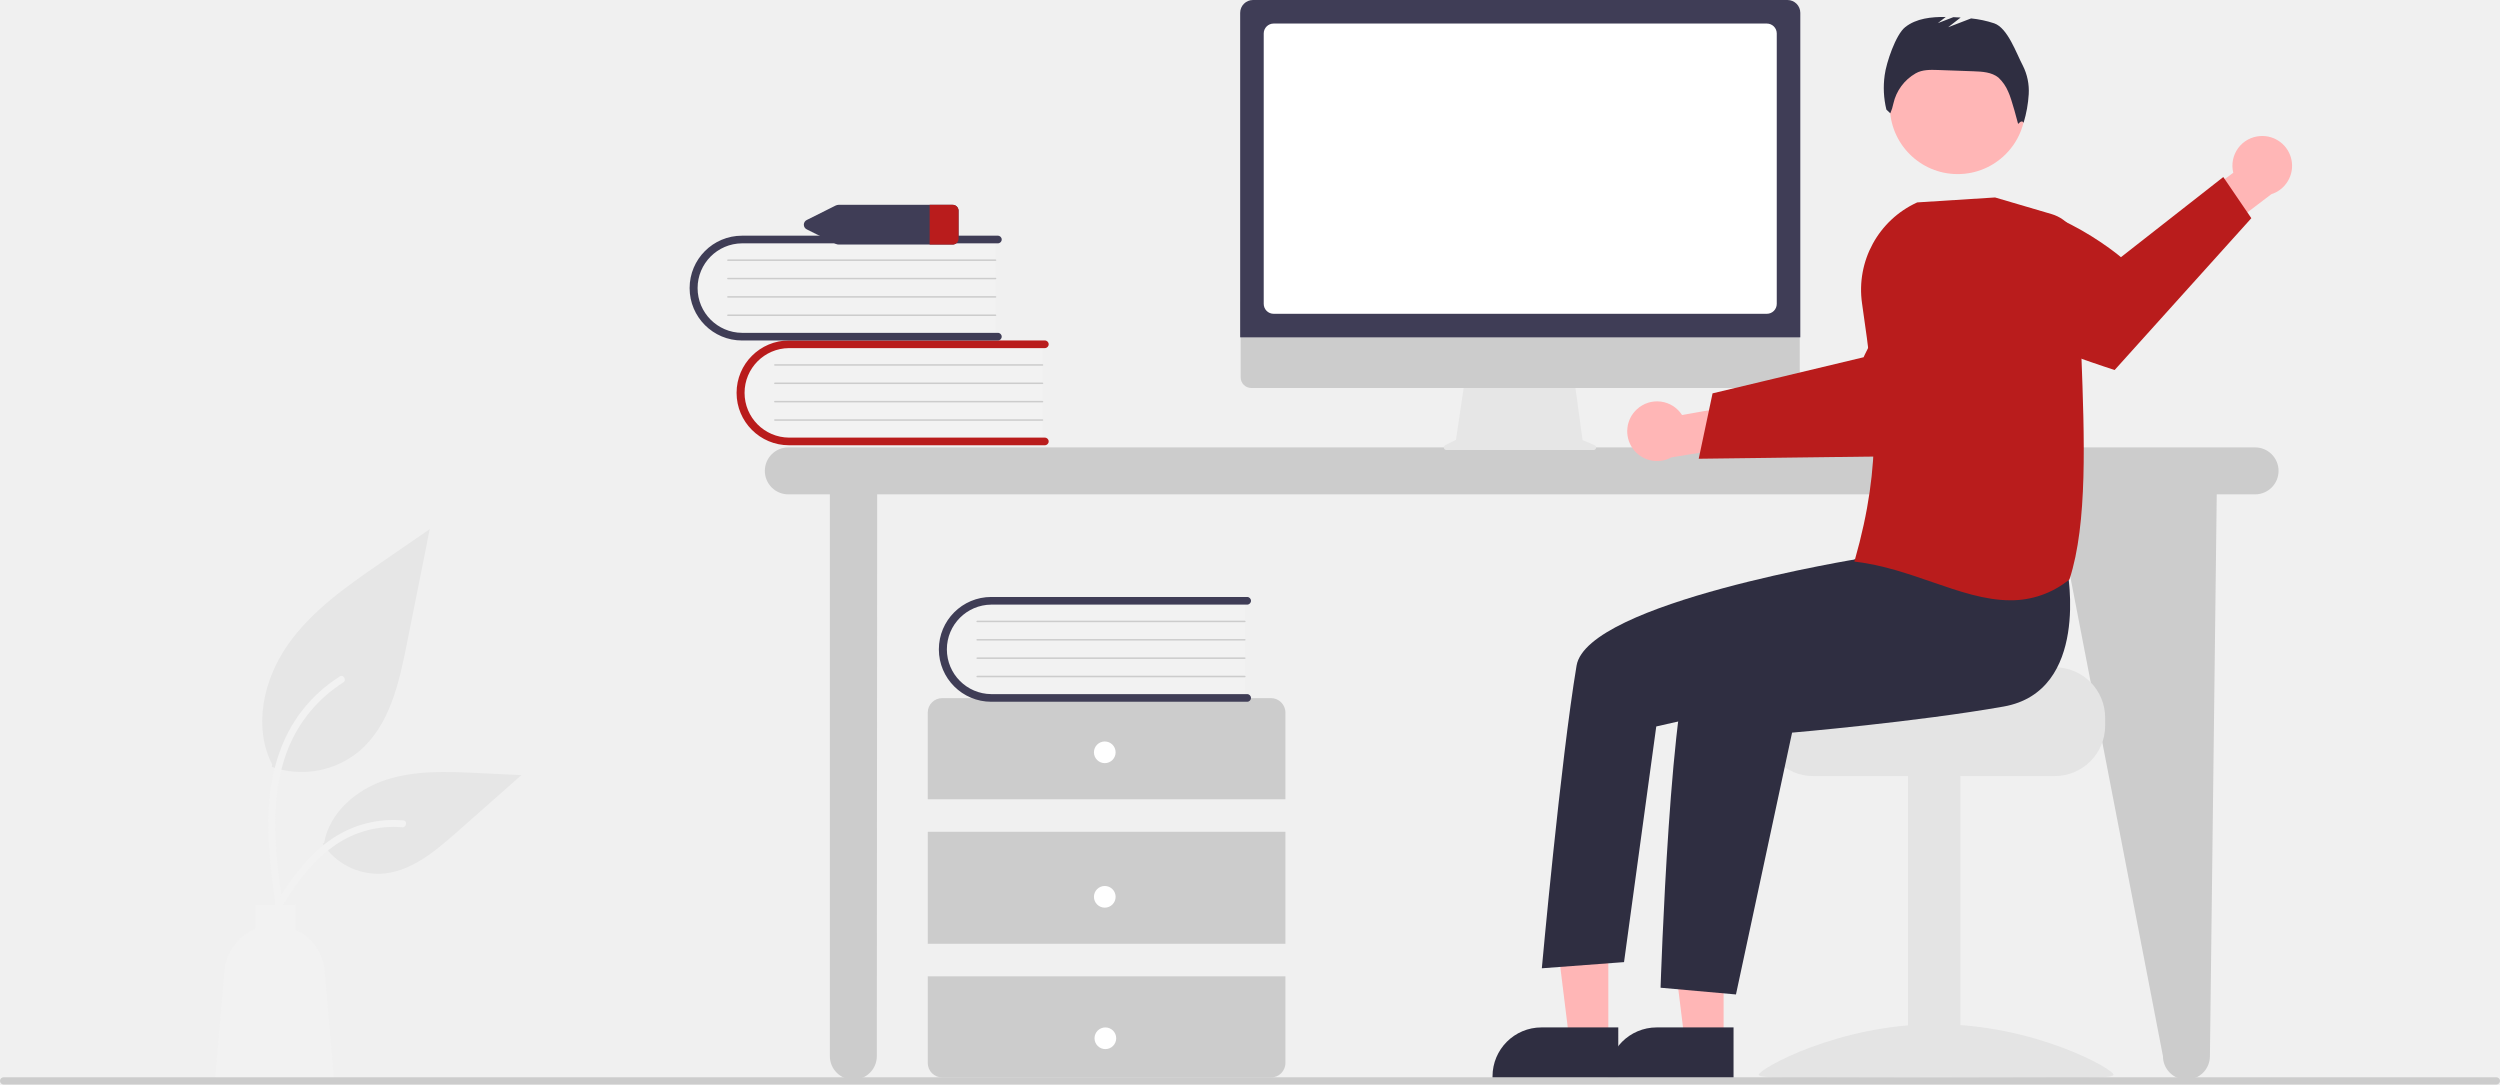
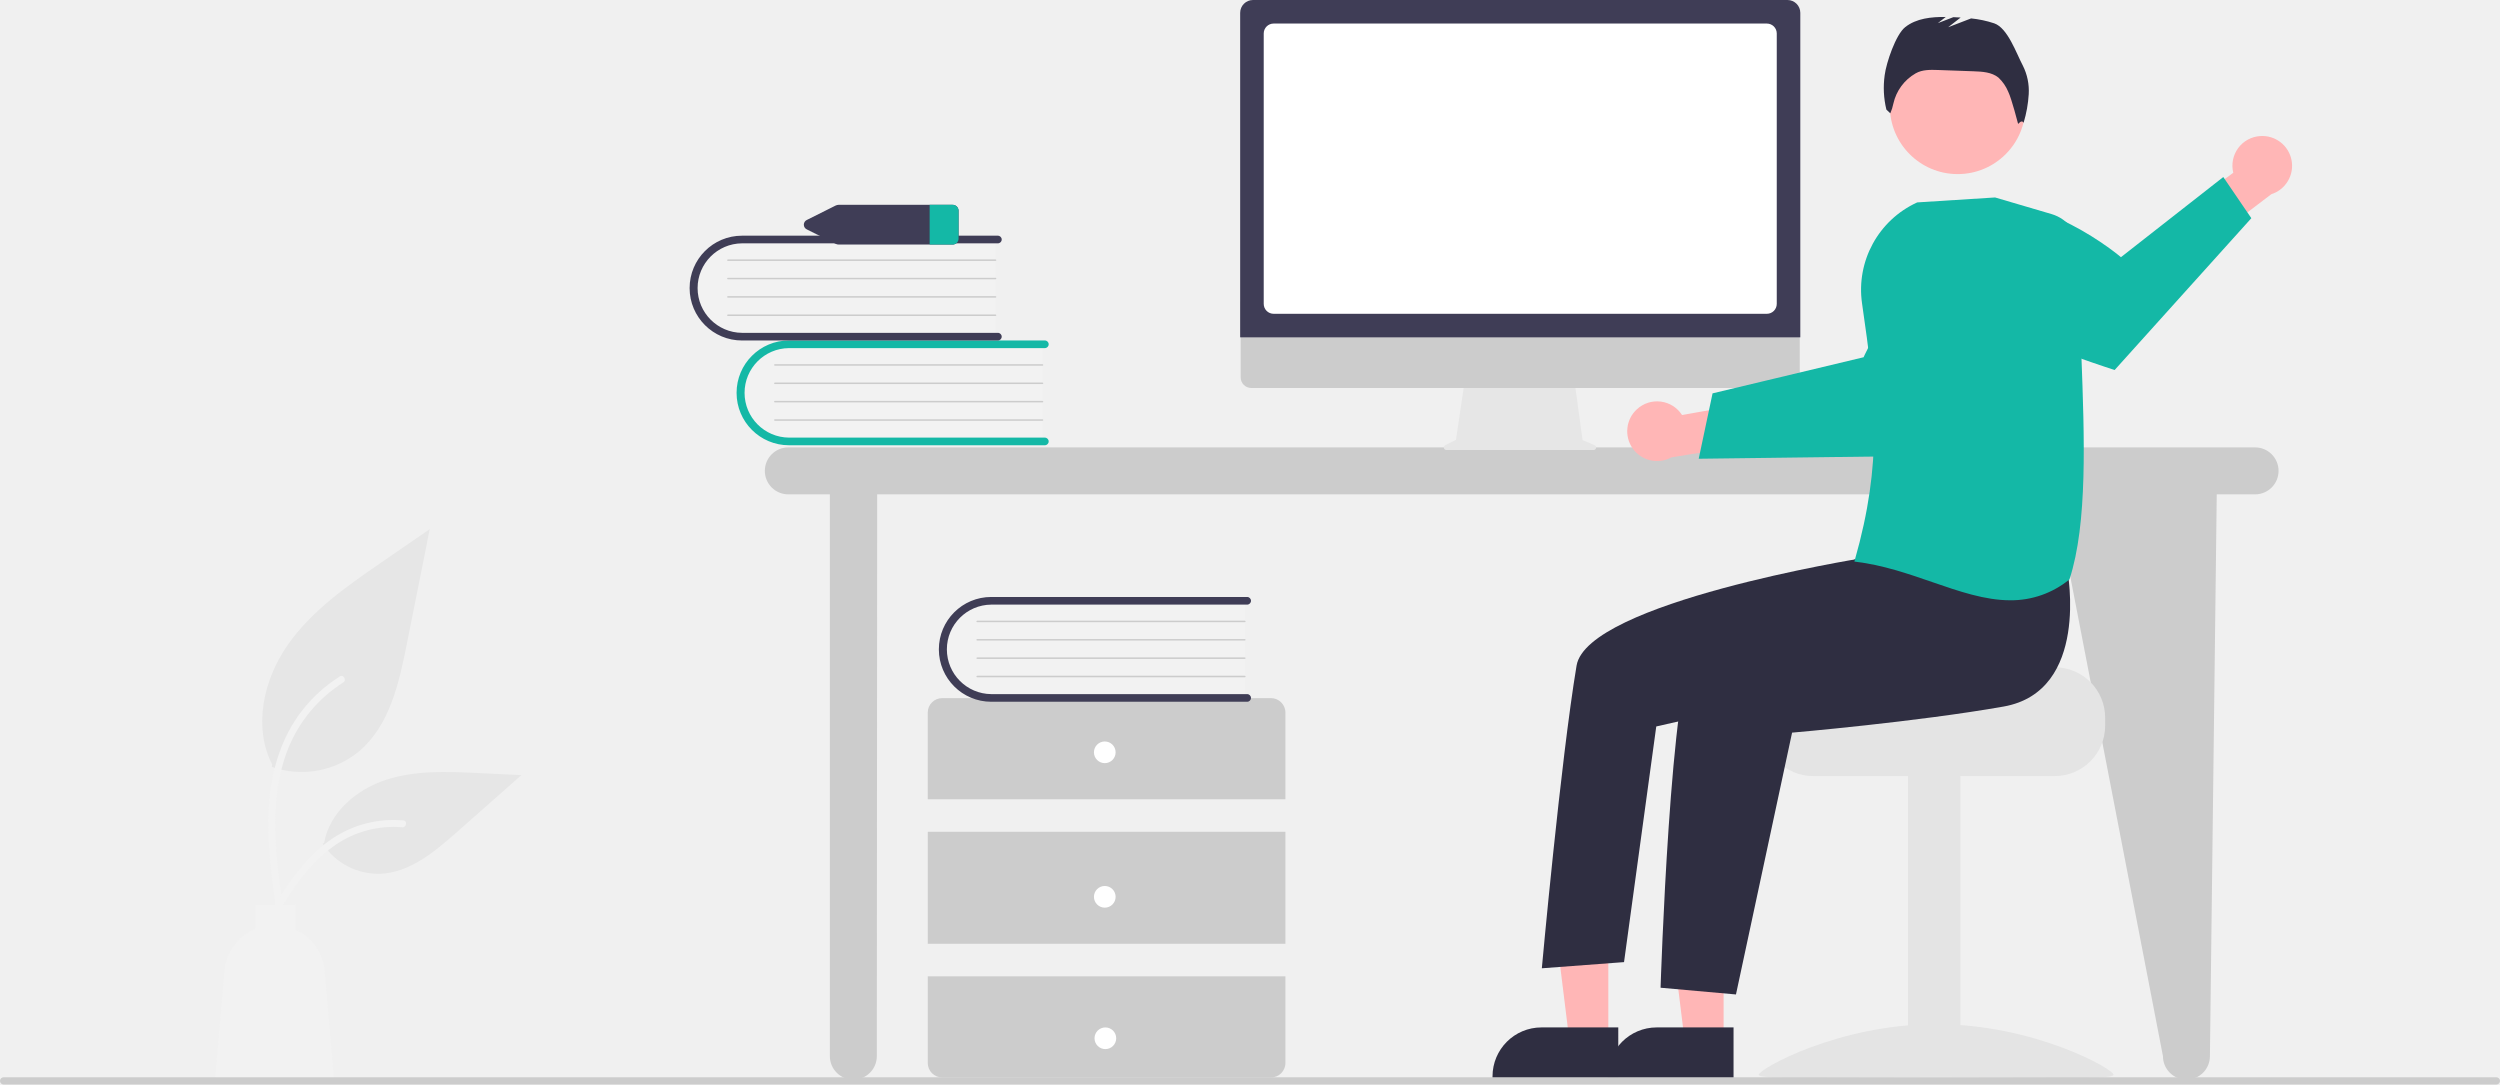
<svg xmlns="http://www.w3.org/2000/svg" id="b19d21a7-7bc0-44bd-ab2a-ad7473c6bec7" data-name="Layer 1" width="979.327" height="424.837" viewBox="0 0 979.327 424.837">
  <path d="M993.718,412.839H419.142a9.199,9.199,0,0,0,0,18.398H435.417V651.303a9.199,9.199,0,0,0,18.398,0l.14-220.065h461.156l42.52,220.065a9.199,9.199,0,1,0,18.398,0l2.676-220.065h15.014a9.199,9.199,0,0,0,0-18.398Z" transform="translate(-110.3366 -237.5817)" fill="#ccc" />
  <path d="M518.737,371.85v38.955H421.141a19.489,19.489,0,1,1-1.355-38.955q.677-.024,1.355,0Z" transform="translate(-110.3366 -237.5817)" fill="#f2f2f2" />
-   <path d="M521.134,410.506a1.499,1.499,0,0,1-1.498,1.498H419.403a20.526,20.526,0,0,1,0-41.052H519.636a1.498,1.498,0,1,1,0,2.997H419.403a17.53,17.53,0,0,0,0,35.059H519.636A1.499,1.499,0,0,1,521.134,410.506Z" transform="translate(-110.3366 -237.5817)" fill="#b91c1c" />
+   <path d="M521.134,410.506a1.499,1.499,0,0,1-1.498,1.498H419.403a20.526,20.526,0,0,1,0-41.052H519.636a1.498,1.498,0,1,1,0,2.997H419.403a17.53,17.53,0,0,0,0,35.059H519.636A1.499,1.499,0,0,1,521.134,410.506Z" transform="translate(-110.3366 -237.5817)" fill="#14b8a6" />
  <path d="M518.737,380.84H413.859a.3.3,0,0,1-.006-.599H518.737a.3.3,0,0,1,0,.599Z" transform="translate(-110.3366 -237.5817)" fill="#ccc" />
  <path d="M518.737,388.032H413.859a.3.3,0,0,1-.006-.599H518.737a.3.3,0,0,1,0,.599Z" transform="translate(-110.3366 -237.5817)" fill="#ccc" />
  <path d="M518.737,395.223H413.859a.3.3,0,0,1-.006-.599H518.737a.3.3,0,0,1,0,.599Z" transform="translate(-110.3366 -237.5817)" fill="#ccc" />
  <path d="M518.737,402.415H413.859a.3.3,0,0,1-.006-.599H518.737a.3.3,0,0,1,0,.599Z" transform="translate(-110.3366 -237.5817)" fill="#ccc" />
  <path d="M500.339,330.809v38.955H402.743a19.489,19.489,0,0,1-1.355-38.955q.677-.024,1.355,0Z" transform="translate(-110.3366 -237.5817)" fill="#f2f2f2" />
  <path d="M502.737,369.464a1.499,1.499,0,0,1-1.498,1.498H401.005a20.526,20.526,0,0,1,0-41.052H501.239a1.498,1.498,0,1,1,0,2.997H401.005a17.53,17.53,0,0,0,0,35.059H501.239A1.499,1.499,0,0,1,502.737,369.464Z" transform="translate(-110.3366 -237.5817)" fill="#3f3d56" />
  <path d="M500.339,339.799H395.461a.3.3,0,0,1-.006-.599H500.339a.3.3,0,0,1,0,.599Z" transform="translate(-110.3366 -237.5817)" fill="#ccc" />
  <path d="M500.339,346.991H395.461a.3.3,0,0,1-.006-.599H500.339a.3.3,0,0,1,0,.599Z" transform="translate(-110.3366 -237.5817)" fill="#ccc" />
  <path d="M500.339,354.182H395.461a.3.3,0,0,1-.006-.599H500.339a.3.3,0,0,1,0,.599Z" transform="translate(-110.3366 -237.5817)" fill="#ccc" />
  <path d="M500.339,361.374H395.461a.3.3,0,0,1-.006-.599H500.339a.3.3,0,0,1,0,.599Z" transform="translate(-110.3366 -237.5817)" fill="#ccc" />
  <path d="M613.874,550.683V516.718a5.661,5.661,0,0,0-5.661-5.661H479.428a5.661,5.661,0,0,0-5.661,5.661v33.965Z" transform="translate(-110.3366 -237.5817)" fill="#ccc" />
  <rect x="363.431" y="325.839" width="140.106" height="43.872" fill="#ccc" />
  <path d="M473.768,620.029V653.994a5.661,5.661,0,0,0,5.661,5.661H608.213a5.661,5.661,0,0,0,5.661-5.661V620.029Z" transform="translate(-110.3366 -237.5817)" fill="#ccc" />
  <circle cx="432.776" cy="294.704" r="4.246" fill="#fff" />
  <circle cx="432.776" cy="351.312" r="4.246" fill="#fff" />
  <circle cx="433.004" cy="406.722" r="4.246" fill="#fff" />
  <path d="M597.989,472.331v38.955H500.393a19.489,19.489,0,0,1-1.356-38.955q.678-.024,1.356,0Z" transform="translate(-110.3366 -237.5817)" fill="#f2f2f2" />
  <path d="M600.386,510.986a1.499,1.499,0,0,1-1.498,1.498H498.655a20.526,20.526,0,0,1-.025-41.052H598.888a1.498,1.498,0,1,1,0,2.997H498.655a17.53,17.53,0,0,0,0,35.059H598.888A1.499,1.499,0,0,1,600.386,510.986Z" transform="translate(-110.3366 -237.5817)" fill="#3f3d56" />
  <path d="M597.989,481.32H493.111a.3.3,0,0,1-.006-.599H597.989a.3.3,0,0,1,0,.599Z" transform="translate(-110.3366 -237.5817)" fill="#ccc" />
  <path d="M597.989,488.512H493.111a.3.3,0,0,1-.006-.599H597.989a.3.3,0,0,1,0,.599Z" transform="translate(-110.3366 -237.5817)" fill="#ccc" />
  <path d="M597.989,495.703H493.111a.3.3,0,0,1-.006-.599H597.989a.3.3,0,0,1,0,.599Z" transform="translate(-110.3366 -237.5817)" fill="#ccc" />
  <path d="M597.989,502.895H493.111a.3.3,0,0,1-.006-.599H597.989a.3.3,0,0,1,0,.599Z" transform="translate(-110.3366 -237.5817)" fill="#ccc" />
  <path d="M483.367,317.814H438.902a2.747,2.747,0,0,0-1.217.283l-11.223,5.618a2.045,2.045,0,0,0,0,3.764l11.223,5.618a2.747,2.747,0,0,0,1.217.283h44.466a2.334,2.334,0,0,0,2.463-2.165v-11.237A2.334,2.334,0,0,0,483.367,317.814Z" transform="translate(-110.3366 -237.5817)" fill="#3f3d56" />
-   <path d="M485.83,319.979v11.237a2.334,2.334,0,0,1-2.463,2.165h-8.859V317.814h8.859A2.334,2.334,0,0,1,485.83,319.979Z" transform="translate(-110.3366 -237.5817)" fill="#b91c1c" />
+   <path d="M485.83,319.979v11.237a2.334,2.334,0,0,1-2.463,2.165h-8.859V317.814h8.859A2.334,2.334,0,0,1,485.83,319.979Z" transform="translate(-110.3366 -237.5817)" fill="#14b8a6" />
  <path d="M216.781,537.993a35.34,35.34,0,0,0,34.126-6.011c11.953-10.032,15.7-26.56,18.749-41.864q4.509-22.633,9.019-45.266l-18.882,13.002c-13.579,9.35-27.464,18.999-36.866,32.542S209.421,522.426,216.975,537.08" transform="translate(-110.3366 -237.5817)" fill="#e6e6e6" />
  <path d="M218.395,592.797c-1.911-13.921-3.876-28.02-2.536-42.09,1.191-12.496,5.003-24.7,12.764-34.707a57.736,57.736,0,0,1,14.813-13.423c1.481-.935,2.845,1.413,1.37,2.343a54.888,54.888,0,0,0-21.711,26.196c-4.727,12.023-5.486,25.128-4.671,37.9.493,7.723,1.537,15.396,2.589,23.059a1.406,1.406,0,0,1-.948,1.669,1.365,1.365,0,0,1-1.669-.948Z" transform="translate(-110.3366 -237.5817)" fill="#f2f2f2" />
  <path d="M236.802,568.164a26.014,26.014,0,0,0,22.666,11.699c11.474-.545,21.04-8.553,29.651-16.156l25.47-22.488-16.857-.807c-12.122-.58-24.557-1.121-36.104,2.617s-22.195,12.735-24.306,24.686" transform="translate(-110.3366 -237.5817)" fill="#e6e6e6" />
  <path d="M212.994,600.8c9.199-16.276,19.868-34.365,38.933-40.147A43.445,43.445,0,0,1,268.302,558.962c1.739.15,1.304,2.83-.431,2.68a40.361,40.361,0,0,0-26.133,6.914c-7.369,5.016-13.106,11.988-17.962,19.383-2.974,4.529-5.639,9.251-8.303,13.966-.852,1.507-3.341.419-2.479-1.105Z" transform="translate(-110.3366 -237.5817)" fill="#f2f2f2" />
  <path d="M198.255,617.932a19.698,19.698,0,0,1,12.071-16.498v-9.41h15.782v9.706a19.688,19.688,0,0,1,11.414,16.202l3.711,43.138H194.544Z" transform="translate(-110.3366 -237.5817)" fill="#f2f2f2" />
  <path d="M734.973,411.955l-4.695-1.977-3.221-23.536h-42.889l-3.491,23.439-4.2,2.1a.997.997,0,0,0,.446,1.89h57.663A.997.997,0,0,0,734.973,411.955Z" transform="translate(-110.3366 -237.5817)" fill="#e6e6e6" />
  <path d="M811.19,389.574H600.507a4.174,4.174,0,0,1-4.165-4.174V355.691H815.354V385.4A4.174,4.174,0,0,1,811.19,389.574Z" transform="translate(-110.3366 -237.5817)" fill="#ccc" />
  <path d="M815.575,369.732H596.15V242.613a5.037,5.037,0,0,1,5.032-5.032h209.361a5.038,5.038,0,0,1,5.032,5.032Z" transform="translate(-110.3366 -237.5817)" fill="#3f3d56" />
  <path d="M802.469,360.506h-193.214a3.883,3.883,0,0,1-3.879-3.879V250.687a3.884,3.884,0,0,1,3.879-3.879h193.214a3.884,3.884,0,0,1,3.879,3.879V356.627A3.883,3.883,0,0,1,802.469,360.506Z" transform="translate(-110.3366 -237.5817)" fill="#fff" />
  <path d="M751.58,397.887a11.616,11.616,0,0,1,17.666,2.272l26.134-4.646,6.697,15.193-36.999,6.043a11.679,11.679,0,0,1-13.499-18.862Z" transform="translate(-110.3366 -237.5817)" fill="#ffb6b6" />
-   <path d="M775.776,417.286l27.246-.34,3.449-.047,55.433-.698s15.053-14.361,28.161-29.146l-1.837-13.288A54.292,54.292,0,0,0,870.023,340.152C851.25,352.696,840.363,377.526,840.363,377.526l-34.37,8.221-3.438.822-21.356,5.103Z" transform="translate(-110.3366 -237.5817)" fill="#b91c1c" />
+   <path d="M775.776,417.286l27.246-.34,3.449-.047,55.433-.698s15.053-14.361,28.161-29.146l-1.837-13.288A54.292,54.292,0,0,0,870.023,340.152C851.25,352.696,840.363,377.526,840.363,377.526l-34.37,8.221-3.438.822-21.356,5.103Z" transform="translate(-110.3366 -237.5817)" fill="#14b8a6" />
  <path d="M915.25,498.962H864.392c0,2.179-55.594,3.948-55.594,3.948a20.309,20.309,0,0,0-3.332,3.158,19.597,19.597,0,0,0-4.58,12.633v3.158a19.746,19.746,0,0,0,19.739,19.739h94.625a19.756,19.756,0,0,0,19.739-19.739v-3.158A19.766,19.766,0,0,0,915.25,498.962Z" transform="translate(-110.3366 -237.5817)" fill="#e4e4e4" />
  <rect x="747.402" y="303.231" width="20.528" height="118.49" fill="#e4e4e4" />
  <path d="M799.312,658.581c0,2.218,31.107.858,69.48.858s69.48,1.36,69.48-.858-31.107-19.807-69.48-19.807S799.312,656.363,799.312,658.581Z" transform="translate(-110.3366 -237.5817)" fill="#e4e4e4" />
  <polygon points="675.186 407.461 659.908 407.46 652.64 348.531 675.188 348.532 675.186 407.461" fill="#ffb6b6" />
  <path d="M789.419,659.852l-49.262-.002v-.623a19.175,19.175,0,0,1,19.174-19.174h.001l30.088.001Z" transform="translate(-110.3366 -237.5817)" fill="#2f2e41" />
  <polygon points="630.031 407.461 614.753 407.46 607.485 348.531 630.033 348.532 630.031 407.461" fill="#ffb6b6" />
  <path d="M744.264,659.852l-49.262-.002v-.623a19.175,19.175,0,0,1,19.174-19.174h.001l30.088.001Z" transform="translate(-110.3366 -237.5817)" fill="#2f2e41" />
  <circle cx="766.887" cy="41.636" r="26.564" fill="#ffb6b6" />
  <path d="M920.217,461.224s8.913,47.131-25,53.132-82.866,10.22-82.866,10.22L790.367,627.143l-29.534-2.637s3.928-123.467,13.588-133.127,70.712-38.583,70.712-38.583Z" transform="translate(-110.3366 -237.5817)" fill="#2f2e41" />
  <path d="M853.983,441.471,839.151,456.351s-107.094,17.25-111.226,41.985c-6.237,37.344-13.605,118.552-13.605,118.552l32.199-2.415,12.626-92.311,51.518-11.719L869.277,478.5Z" transform="translate(-110.3366 -237.5817)" fill="#2f2e41" />
  <path d="M902.785,263.361c-2.622-4.948-5.954-14.808-11.247-16.637a42.077,42.077,0,0,0-9.058-1.93l-8.996,3.46,4.896-3.808q-1.43-.085-2.858-.139l-6.07,2.335,3.105-2.415c-5.659-.058-11.5.53-15.885,3.975-3.738,2.937-7.442,14.062-8.041,18.778a35.917,35.917,0,0,0,.66,13.531l1.537,1.462a18.859,18.859,0,0,0,1.206-3.839,18.181,18.181,0,0,1,8.703-11.806l.084-.047c2.578-1.451,5.707-1.384,8.663-1.278l14.042.505c3.378.122,7.016.335,9.65,2.454a15.888,15.888,0,0,1,3.858,5.589c1.309,2.641,3.866,12.604,3.866,12.604s1.447-1.881,2.14-.481a48.398,48.398,0,0,0,2.014-11.233A22.009,22.009,0,0,0,902.785,263.361Z" transform="translate(-110.3366 -237.5817)" fill="#2f2e41" />
  <path d="M995.694,290.883A11.616,11.616,0,0,0,985.181,305.261l-21.361,15.757,6.41,15.317,29.854-22.676a11.679,11.679,0,0,0-4.389-22.776Z" transform="translate(-110.3366 -237.5817)" fill="#ffb6b6" />
-   <path d="M992.256,323.052l-53.551,59.474s-25.609-8.198-45.415-17.086l-8.898-27.328a54.343,54.343,0,0,1-2.601-19.664c27.456-7.306,59.391,19.879,59.391,19.879l40.085-31.399Z" transform="translate(-110.3366 -237.5817)" fill="#b91c1c" />
-   <path d="M867.301,465.617c-9.554-3.3-19.433-6.713-30.089-7.994l-.458-.055.126-.443c11.031-38.731,8.278-63.507,2.872-100.723a37.591,37.591,0,0,1,21.548-39.501l.065-.03,30.434-1.934.069-.004,22.134,6.51a15.183,15.183,0,0,1,10.867,14.831c-.24,12.239.269,25.904.807,40.371,1.208,32.456,2.457,66.016-4.63,87.792l-.037.114-.095.074a36.099,36.099,0,0,1-23.081,8.108C887.901,472.732,877.762,469.23,867.301,465.617Z" transform="translate(-110.3366 -237.5817)" fill="#b91c1c" />
+   <path d="M992.256,323.052l-53.551,59.474s-25.609-8.198-45.415-17.086l-8.898-27.328a54.343,54.343,0,0,1-2.601-19.664c27.456-7.306,59.391,19.879,59.391,19.879l40.085-31.399Z" transform="translate(-110.3366 -237.5817)" fill="#14b8a6" />
+   <path d="M867.301,465.617c-9.554-3.3-19.433-6.713-30.089-7.994l-.458-.055.126-.443c11.031-38.731,8.278-63.507,2.872-100.723a37.591,37.591,0,0,1,21.548-39.501l.065-.03,30.434-1.934.069-.004,22.134,6.51a15.183,15.183,0,0,1,10.867,14.831c-.24,12.239.269,25.904.807,40.371,1.208,32.456,2.457,66.016-4.63,87.792l-.037.114-.095.074a36.099,36.099,0,0,1-23.081,8.108C887.901,472.732,877.762,469.23,867.301,465.617Z" transform="translate(-110.3366 -237.5817)" fill="#14b8a6" />
  <path d="M1088.248,662.418H111.752a1.415,1.415,0,1,1,0-2.83h976.496a1.415,1.415,0,1,1,0,2.83Z" transform="translate(-110.3366 -237.5817)" fill="#ccc" />
</svg>
